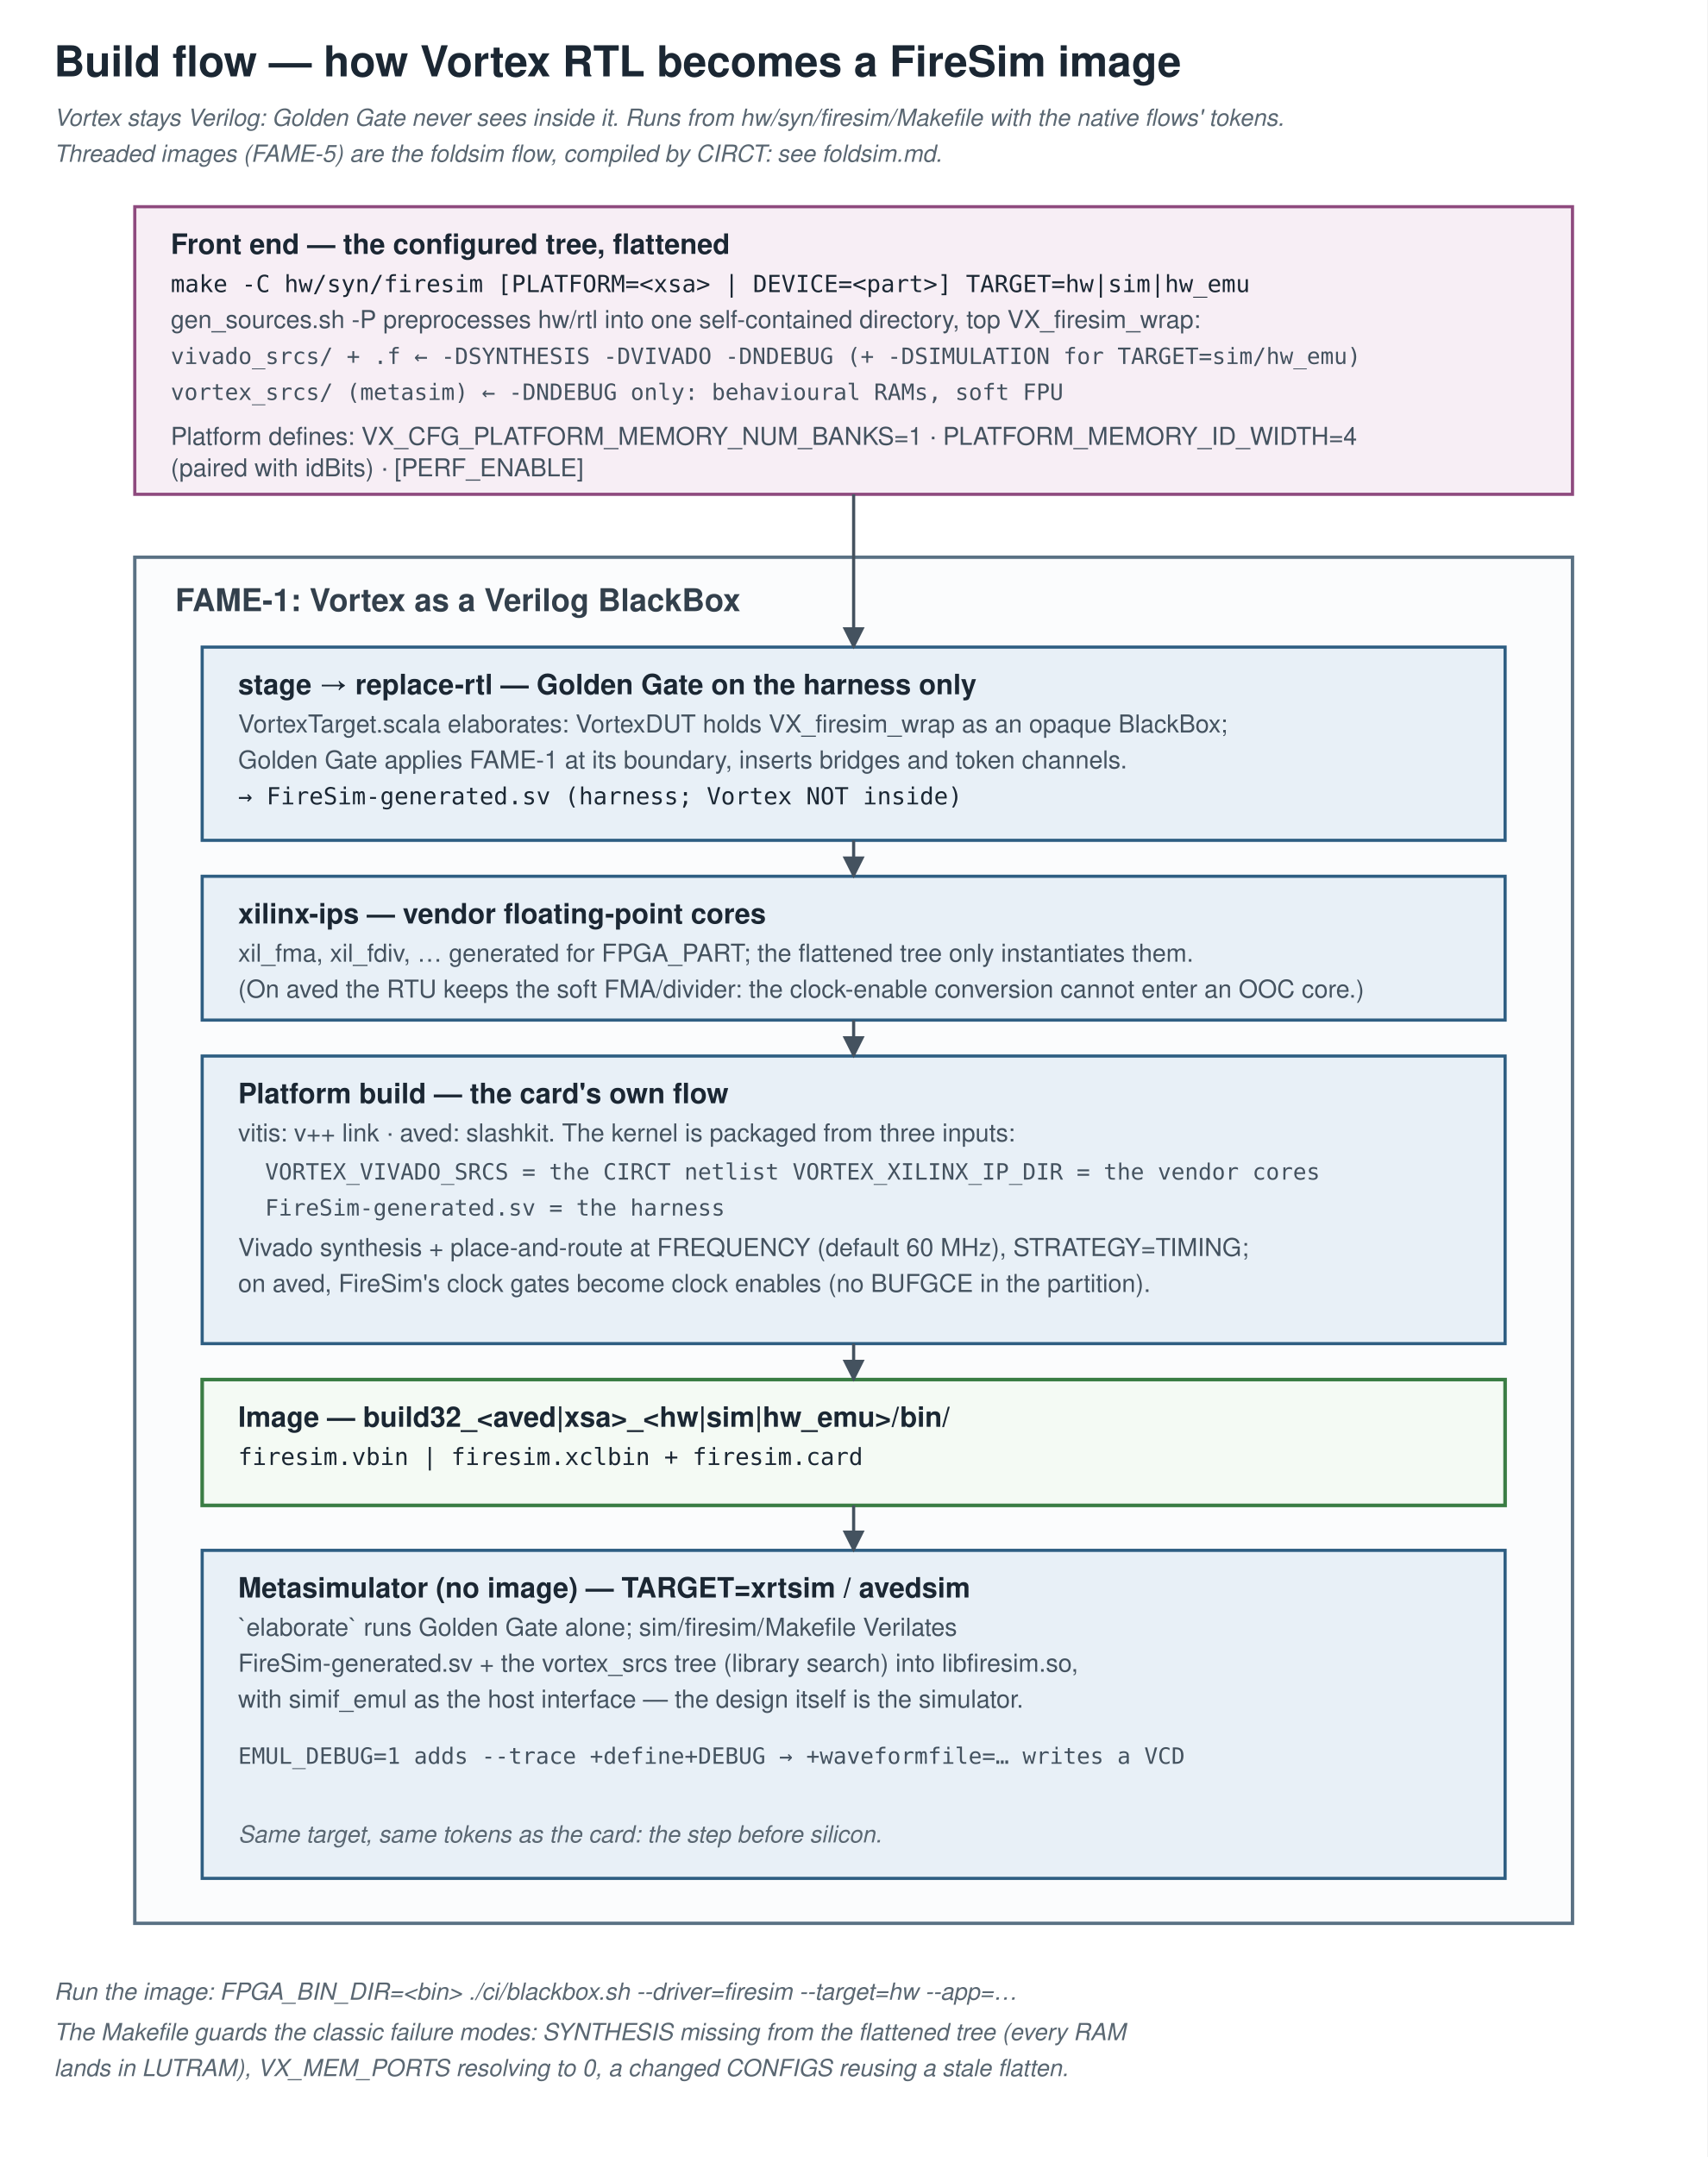
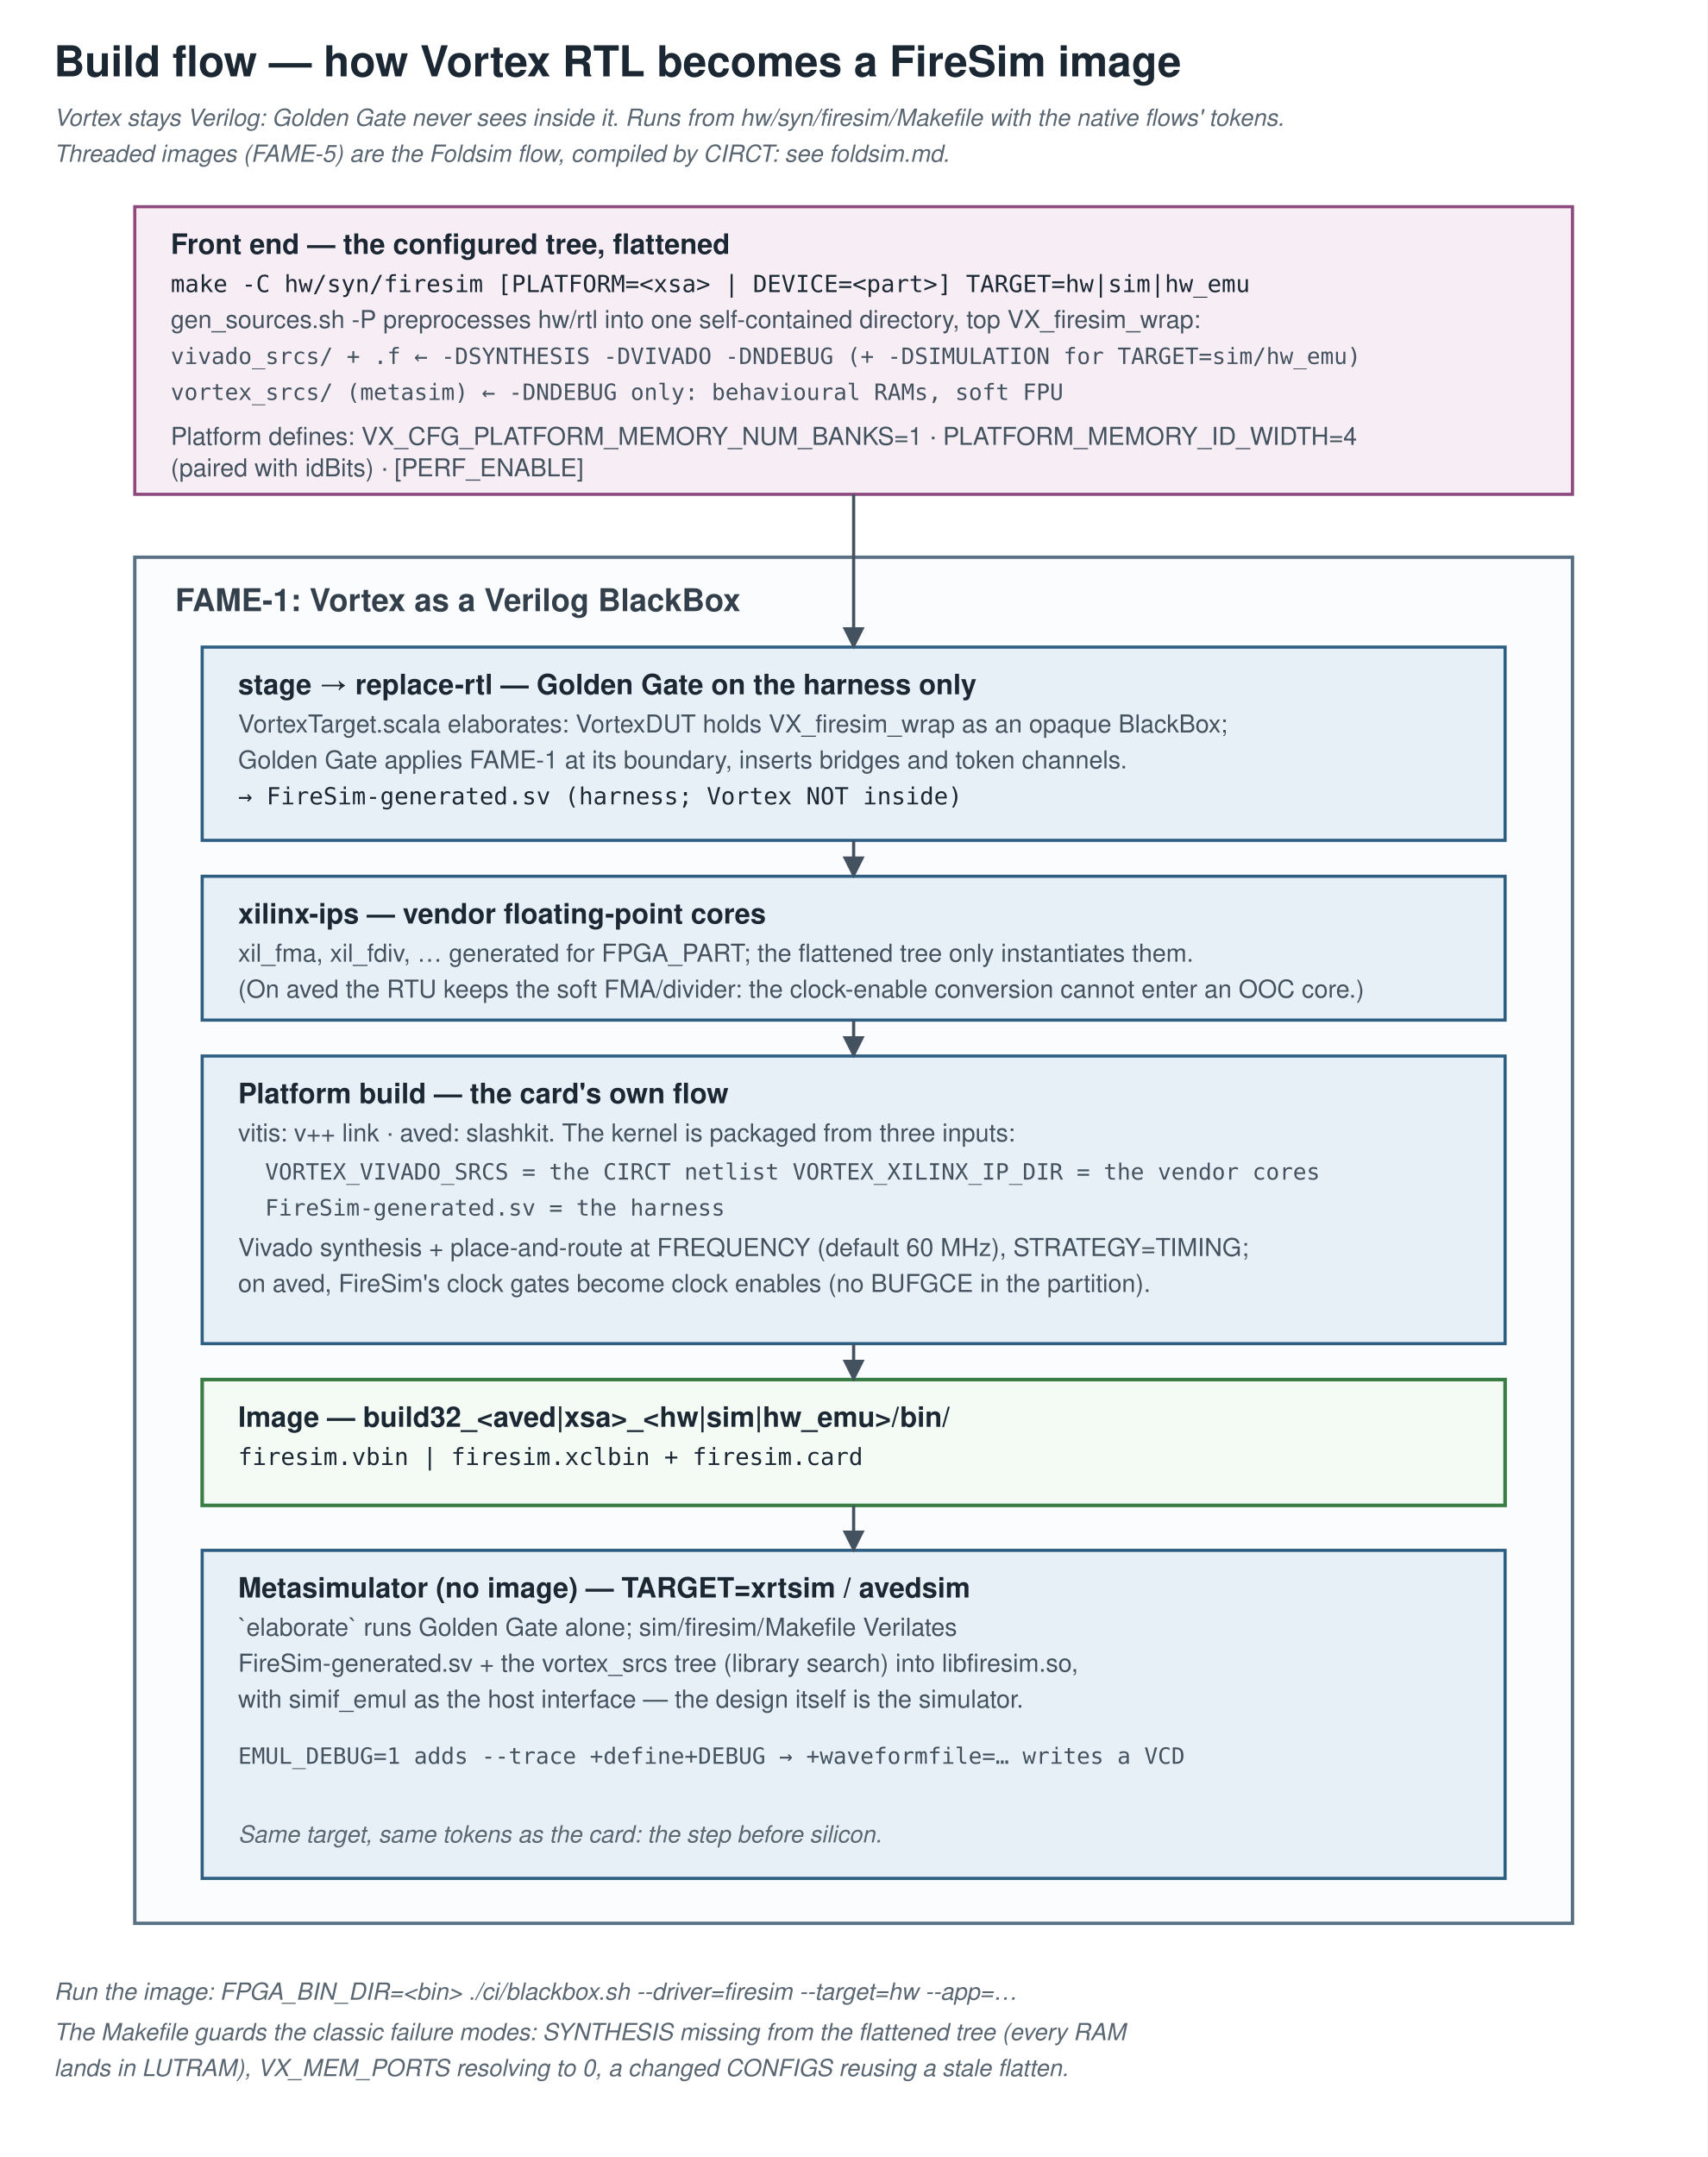
<svg xmlns="http://www.w3.org/2000/svg" viewBox="0 0 760 960" font-family="Helvetica, Arial, sans-serif">
  <defs>
    <marker id="arr" viewBox="0 0 10 10" refX="9" refY="5" markerWidth="7" markerHeight="7" orient="auto-start-reverse">
      <path d="M0,0 L10,5 L0,10 z" fill="#44525f" />
    </marker>
  </defs>
  <style>
    .t    { fill:#1b2733; font-size:19px; font-weight:bold; }
    .gt   { fill:#33404c; font-size:14px; font-weight:bold; }
    .th   { fill:#1b2733; font-size:12.5px; font-weight:bold; }
    .ts   { fill:#44525f; font-size:11px; }
    .tt   { fill:#5a6772; font-size:10.5px; font-style:italic; }
    .mono { font-family:"DejaVu Sans Mono", monospace; font-size:10.5px; fill:#1b2733; }
    .monos{ font-family:"DejaVu Sans Mono", monospace; font-size:10px; fill:#44525f; }
    .src  { fill:#f7eef5; stroke:#8e4a7e; stroke-width:1.4; }
    .step { fill:#e8f0f7; stroke:#2e5e82; stroke-width:1.4; }
    .gg   { fill:#dde9f3; stroke:#2e5e82; stroke-width:1.6; }
    .out  { fill:#f4faf4; stroke:#3a7d44; stroke-width:1.6; }
    .f5   { fill:#fdf6e9; stroke:#a8781f; stroke-width:1.4; }
    .grp  { fill:#fbfcfd; stroke:#5a7184; stroke-width:1.5; }
    .w    { stroke:#44525f; stroke-width:1.4; fill:none; marker-end:url(#arr); }
  </style>
  <rect x="0" y="0" width="760" height="960" fill="#ffffff" />
  <text x="24" y="34" class="t">Build flow — how Vortex RTL becomes a FireSim image</text>
  <text x="24" y="56" class="tt">Vortex stays Verilog: Golden Gate never sees inside it. Runs from hw/syn/firesim/Makefile with the native flows' tokens.</text>
-   <text x="24" y="72" class="tt">Threaded images (FAME-5) are the foldsim flow, compiled by CIRCT: see foldsim.md.</text>
+   <text x="24" y="72" class="tt">Threaded images (FAME-5) are the Foldsim flow, compiled by CIRCT: see foldsim.md.</text>
  <rect x="60" y="92" width="640" height="128" class="src" />
  <text x="76" y="113" class="th">Front end — the configured tree, flattened</text>
  <text x="76" y="130" class="mono">make -C hw/syn/firesim [PLATFORM=&lt;xsa&gt; | DEVICE=&lt;part&gt;] TARGET=hw|sim|hw_emu</text>
  <text x="76" y="146" class="ts">gen_sources.sh -P preprocesses hw/rtl into one self-contained directory, top VX_firesim_wrap:</text>
  <text x="76" y="162" class="monos">vivado_srcs/ + .f    ← -DSYNTHESIS -DVIVADO -DNDEBUG (+ -DSIMULATION for TARGET=sim/hw_emu)</text>
  <text x="76" y="178" class="monos">vortex_srcs/ (metasim) ← -DNDEBUG only: behavioural RAMs, soft FPU</text>
  <text x="76" y="198" class="ts">Platform defines: VX_CFG_PLATFORM_MEMORY_NUM_BANKS=1 · PLATFORM_MEMORY_ID_WIDTH=4</text>
  <text x="76" y="212" class="ts">(paired with idBits) · [PERF_ENABLE]</text>
  <rect x="60" y="248" width="640" height="608" class="grp" />
  <text x="78" y="272" class="gt">FAME-1: Vortex as a Verilog BlackBox</text>
  <rect x="90" y="288" width="580" height="86" class="step" />
  <text x="106" y="309" class="th">stage → replace-rtl — Golden Gate on the harness only</text>
  <text x="106" y="326" class="ts">VortexTarget.scala elaborates: VortexDUT holds VX_firesim_wrap as an opaque BlackBox;</text>
  <text x="106" y="342" class="ts">Golden Gate applies FAME-1 at its boundary, inserts bridges and token channels.</text>
  <text x="106" y="358" class="mono">→ FireSim-generated.sv (harness; Vortex NOT inside)</text>
  <rect x="90" y="390" width="580" height="64" class="step" />
  <text x="106" y="411" class="th">xilinx-ips — vendor floating-point cores</text>
  <text x="106" y="428" class="ts">xil_fma, xil_fdiv, … generated for FPGA_PART; the flattened tree only instantiates them.</text>
  <text x="106" y="444" class="ts">(On aved the RTU keeps the soft FMA/divider: the clock-enable conversion cannot enter an OOC core.)</text>
  <rect x="90" y="470" width="580" height="128" class="step" />
  <text x="106" y="491" class="th">Platform build — the card's own flow</text>
  <text x="106" y="508" class="ts">vitis: v++ link · aved: slashkit. The kernel is packaged from three inputs:</text>
  <text x="118" y="525" class="monos">VORTEX_VIVADO_SRCS = the CIRCT netlist      VORTEX_XILINX_IP_DIR = the vendor cores</text>
  <text x="118" y="541" class="monos">FireSim-generated.sv = the harness</text>
  <text x="106" y="559" class="ts">Vivado synthesis + place-and-route at FREQUENCY (default 60 MHz), STRATEGY=TIMING;</text>
  <text x="106" y="575" class="ts">on aved, FireSim's clock gates become clock enables (no BUFGCE in the partition).</text>
  <rect x="90" y="614" width="580" height="56" class="out" />
  <text x="106" y="635" class="th">Image — build32_&lt;aved|xsa&gt;_&lt;hw|sim|hw_emu&gt;/bin/</text>
  <text x="106" y="652" class="mono">firesim.vbin | firesim.xclbin  +  firesim.card</text>
  <rect x="90" y="690" width="580" height="146" class="step" />
  <text x="106" y="711" class="th">Metasimulator (no image) — TARGET=xrtsim / avedsim</text>
  <text x="106" y="728" class="ts">`elaborate` runs Golden Gate alone; sim/firesim/Makefile Verilates</text>
  <text x="106" y="744" class="ts">FireSim-generated.sv + the vortex_srcs tree (library search) into libfiresim.so,</text>
  <text x="106" y="760" class="ts">with simif_emul as the host interface — the design itself is the simulator.</text>
  <text x="106" y="785" class="monos">EMUL_DEBUG=1 adds --trace +define+DEBUG → +waveformfile=… writes a VCD</text>
  <text x="106" y="820" class="tt">Same target, same tokens as the card: the step before silicon.</text>
  <line x1="380" y1="220" x2="380" y2="288" class="w" />
  <line x1="380" y1="374" x2="380" y2="390" class="w" />
  <line x1="380" y1="454" x2="380" y2="470" class="w" />
  <line x1="380" y1="598" x2="380" y2="614" class="w" />
  <line x1="380" y1="670" x2="380" y2="690" class="w" />
  <text x="24" y="890" class="tt">Run the image: FPGA_BIN_DIR=&lt;bin&gt; ./ci/blackbox.sh --driver=firesim --target=hw --app=…</text>
  <text x="24" y="908" class="tt">The Makefile guards the classic failure modes: SYNTHESIS missing from the flattened tree (every RAM</text>
  <text x="24" y="924" class="tt">lands in LUTRAM), VX_MEM_PORTS resolving to 0, a changed CONFIGS reusing a stale flatten.</text>
</svg>
